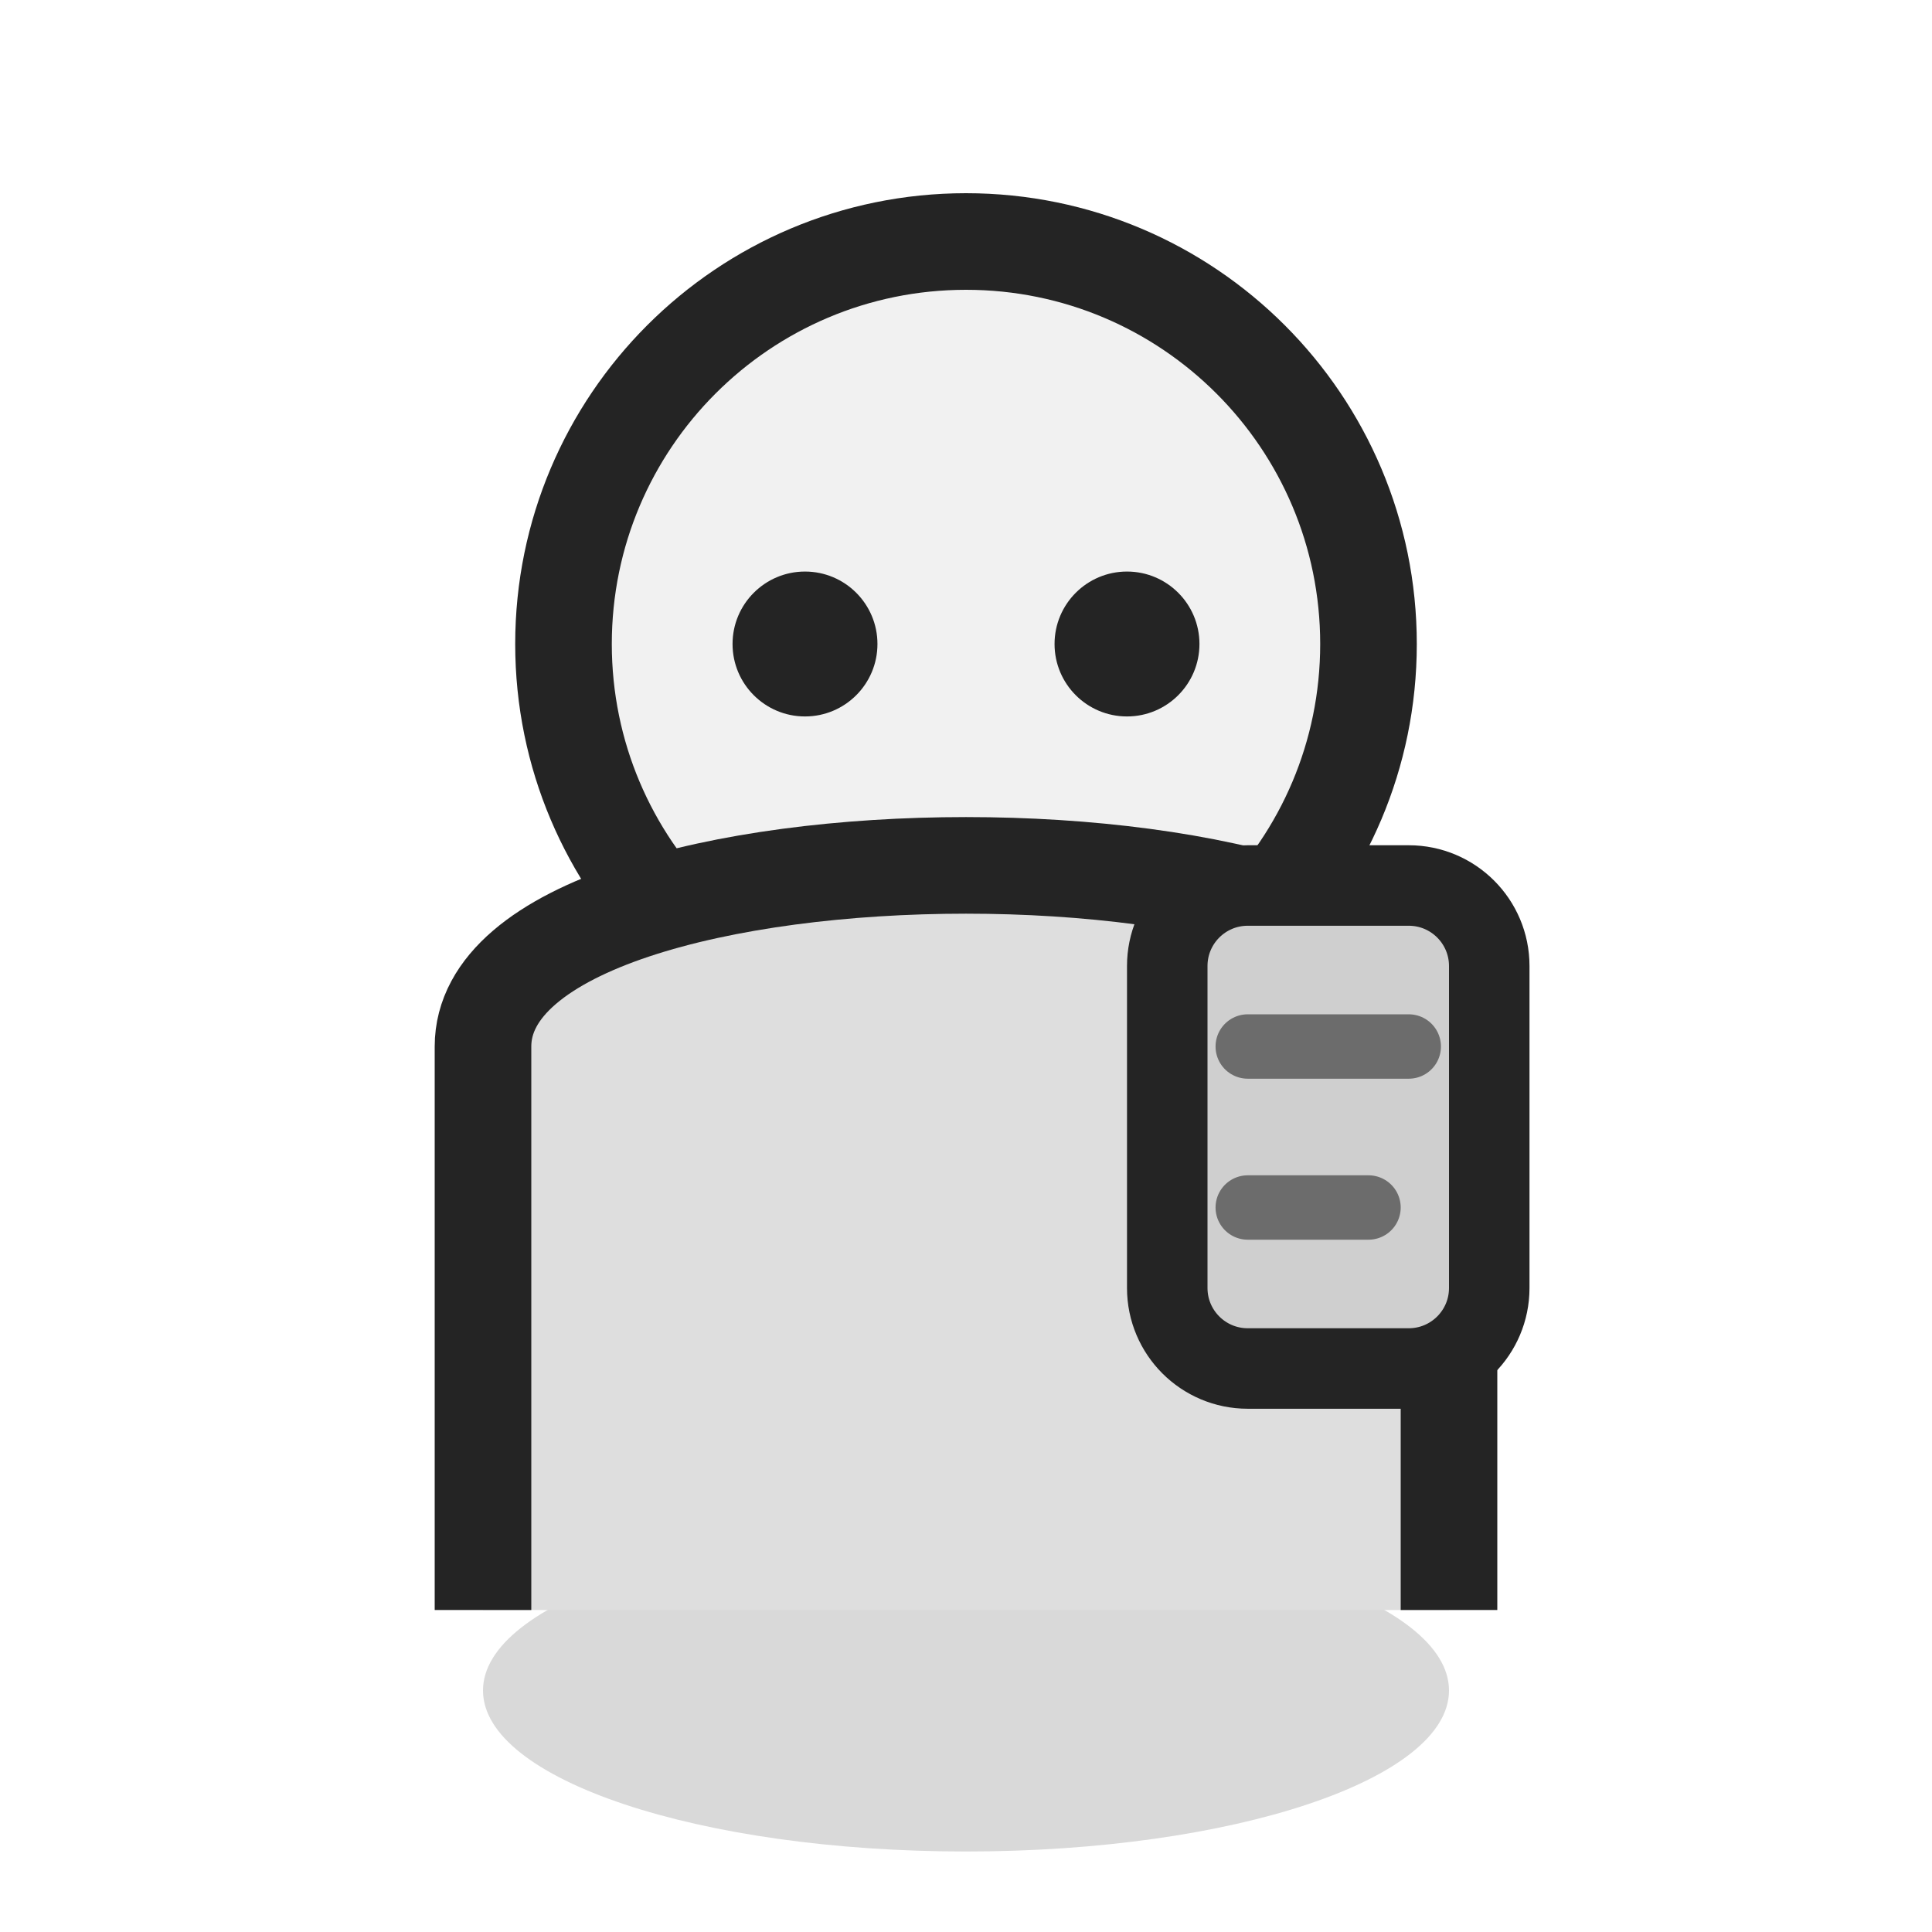
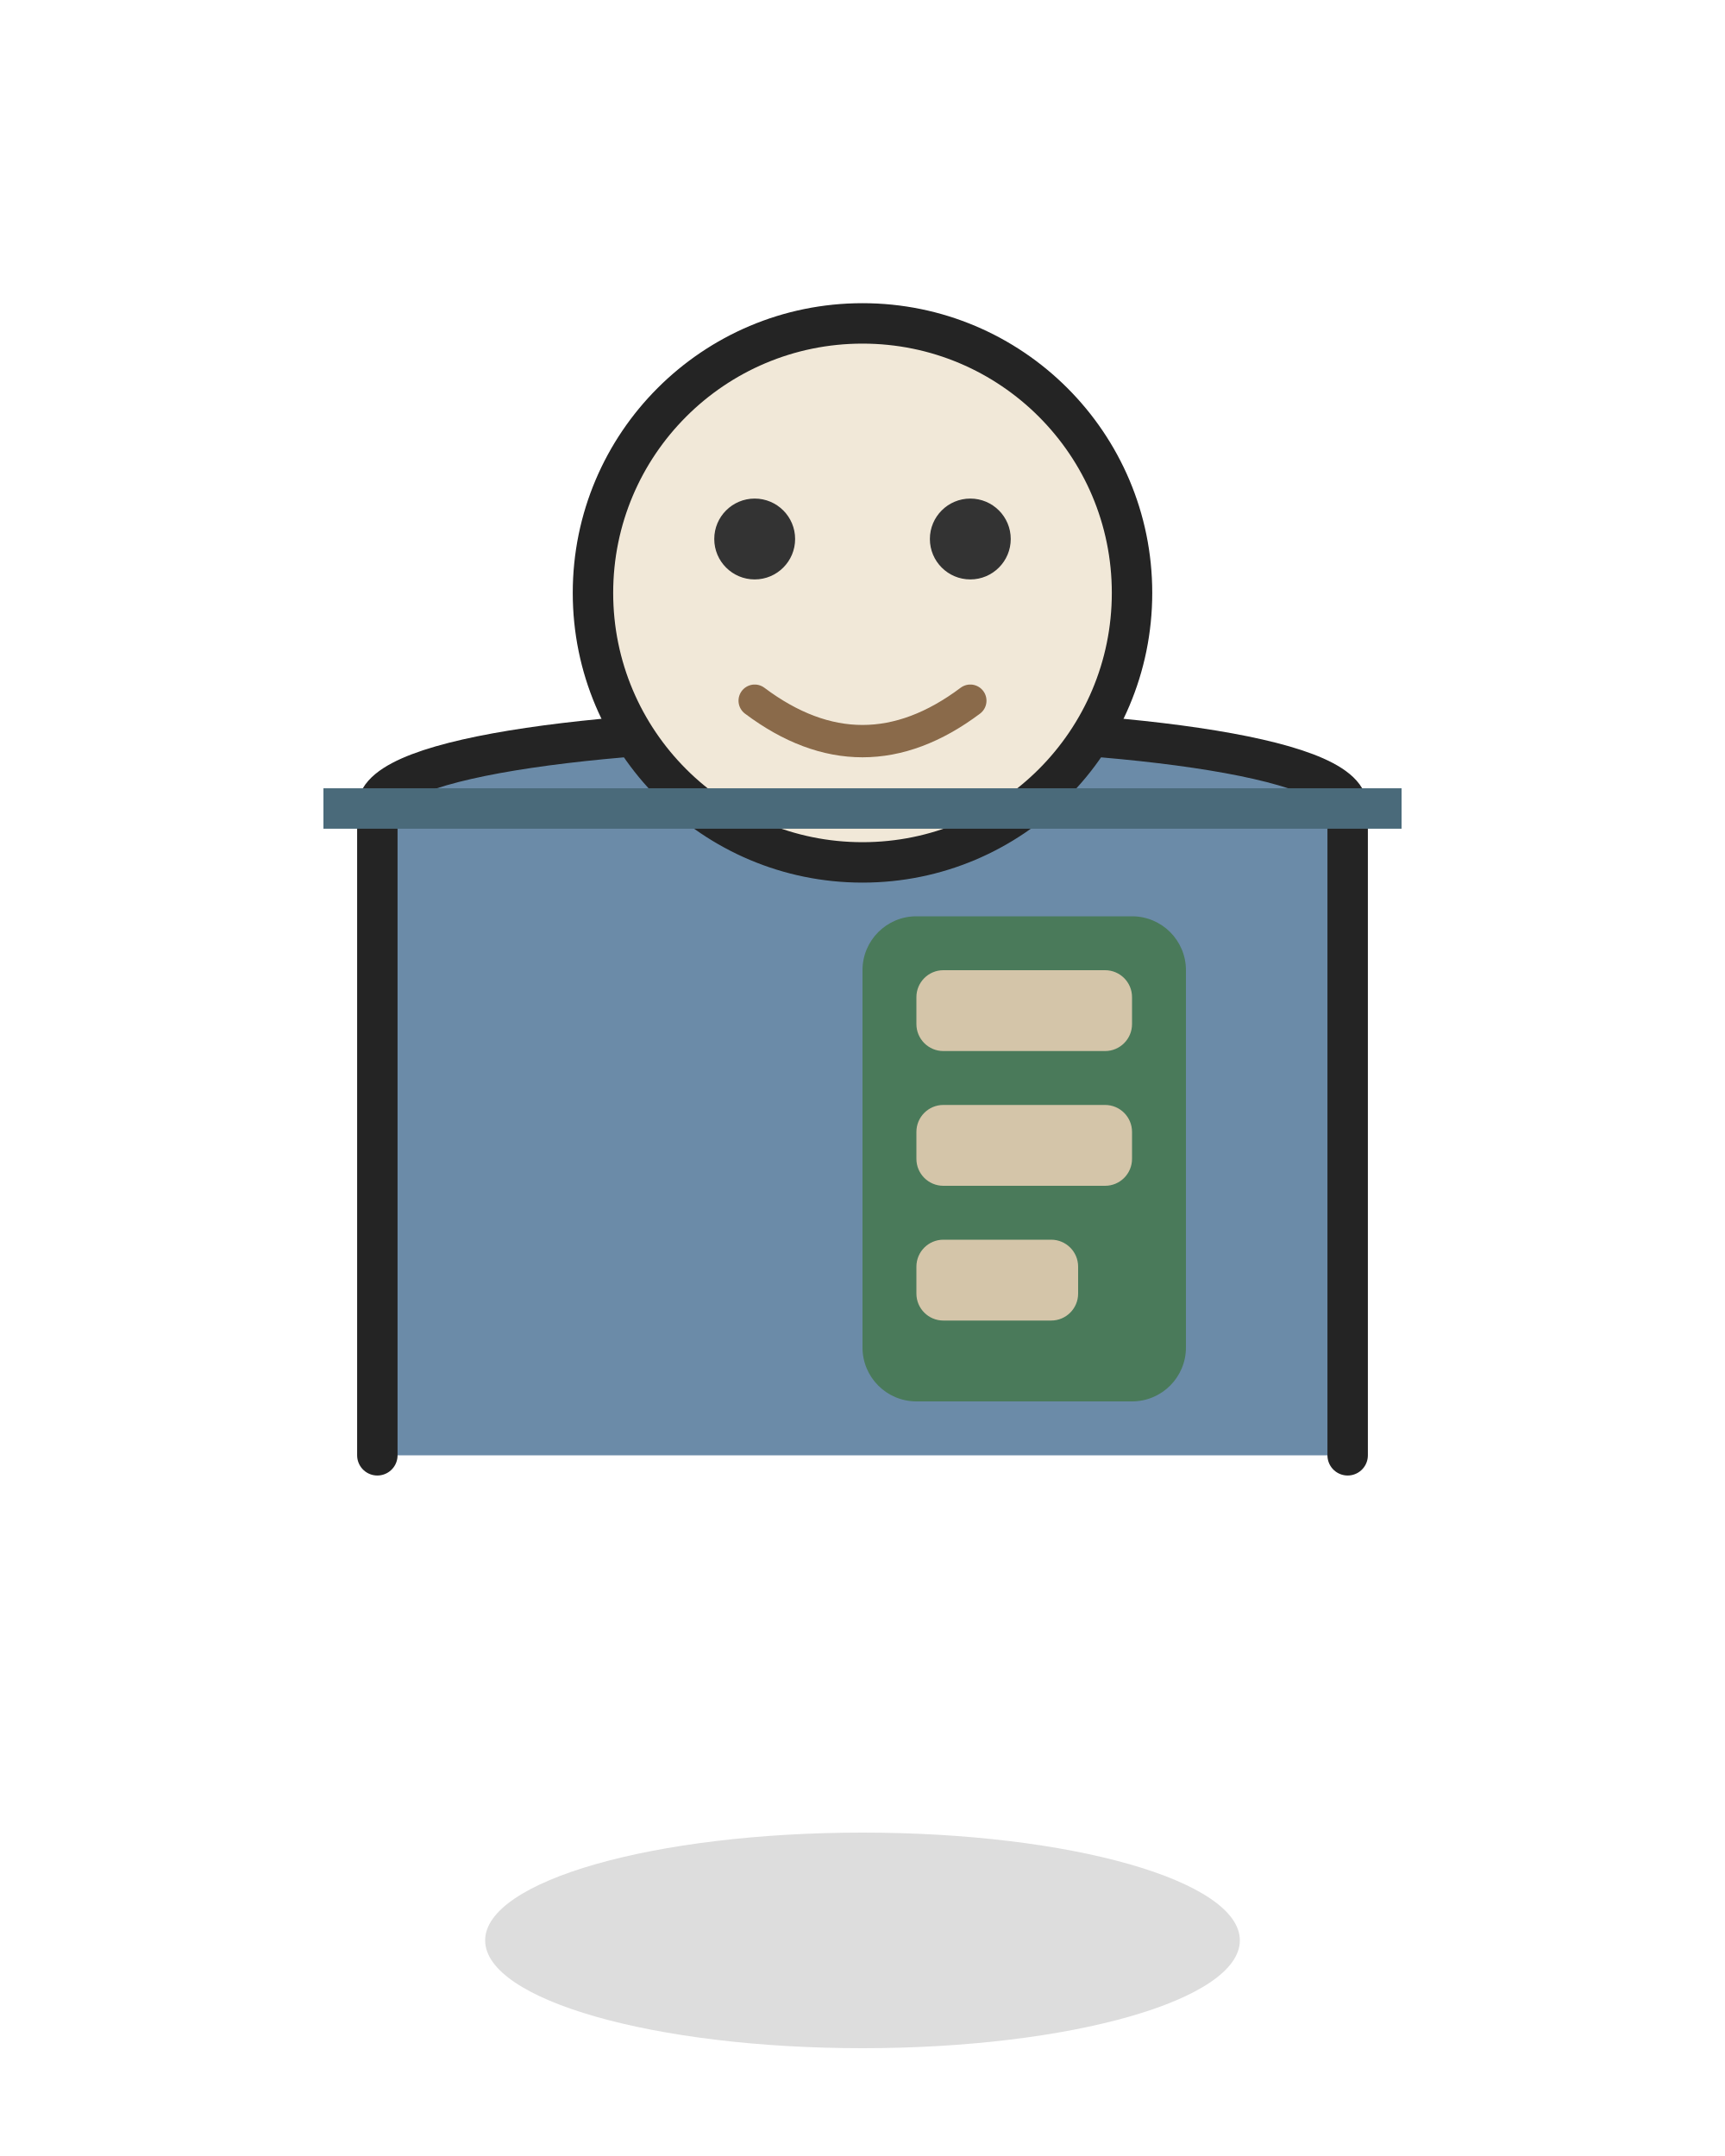
- <svg xmlns="http://www.w3.org/2000/svg" width="24" height="24" viewBox="0 0 24 24">
-   <ellipse cx="12" cy="21" rx="6" ry="2" fill="#00000026" />
-   <circle cx="12" cy="8" r="5" fill="#f1f1f1" stroke="#242424" stroke-width="1.2" />
-   <path d="M6 20V13C6 10 18 10 18 13V20" fill="#dedede" stroke="#242424" stroke-width="1.2" stroke-linejoin="round" />
-   <rect x="14.5" y="11" width="4" height="6" rx="1" fill="#cfcfcf" stroke="#242424" stroke-width="1" />
-   <path d="M15.5 13H17.5M15.5 15H17" stroke="#6c6c6c" stroke-width="0.8" stroke-linecap="round" />
-   <circle cx="10" cy="8" r="0.9" fill="#242424" />
-   <circle cx="14" cy="8" r="0.9" fill="#242424" />
+ <svg xmlns="http://www.w3.org/2000/svg" width="64" height="80" viewBox="0 0 64 80">
+   <style>
+     .outline { stroke: #242424; stroke-width: 1.5; stroke-linejoin: round; stroke-linecap: round; }
+     .float { animation: npcFloat 2s infinite alternate ease-in-out; transform-origin: 32px 40px; }
+     @keyframes npcFloat { from { transform: translateY(0); } to { transform: translateY(-3px); } }
+   </style>
+   <g class="float">
+     <ellipse cx="32" cy="72" rx="14" ry="4" fill="#00000022" />
+     <path d="M14 54 L14 30 C14 26 50 26 50 30 L50 54" fill="#6b8ba8" class="outline" />
+     <circle cx="32" cy="22" r="10" fill="#f1e8d8" class="outline" />
+     <circle cx="28" cy="20" r="1.5" fill="#333" />
+     <circle cx="36" cy="20" r="1.5" fill="#333" />
+     <path d="M28 26 Q32 29 36 26" stroke="#8a6a4a" stroke-width="1.2" fill="none" stroke-linecap="round" />
+     <path d="M12 30 L52 30" stroke="#4a6a7a" stroke-width="1.5" />
+     <rect x="32" y="34" width="12" height="18" rx="2" fill="#4a7a5a" />
+     <rect x="34" y="36" width="8" height="3" rx="1" fill="#d4c5a9" />
+     <rect x="34" y="41" width="8" height="3" rx="1" fill="#d4c5a9" />
+     <rect x="34" y="46" width="6" height="3" rx="1" fill="#d4c5a9" />
+   </g>
</svg>
